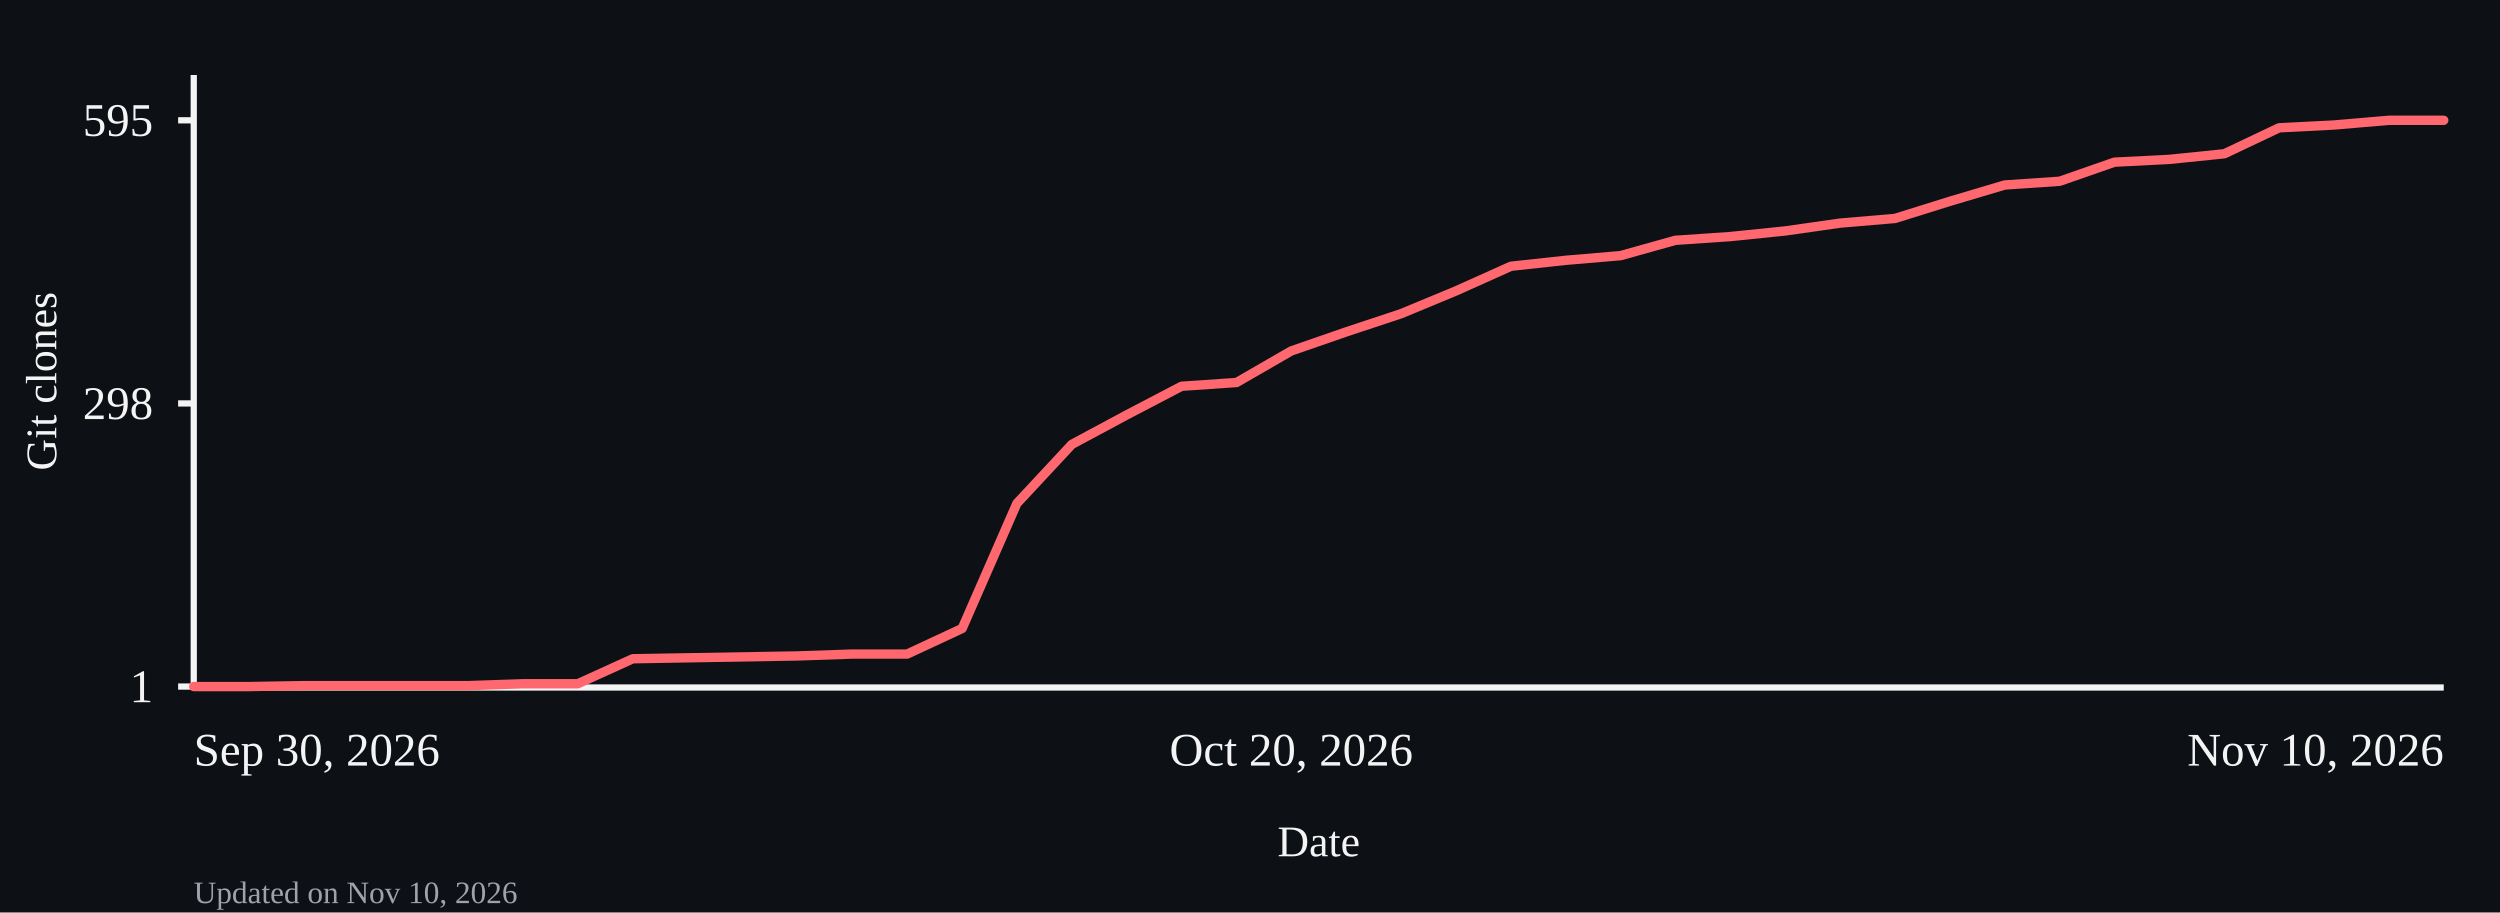
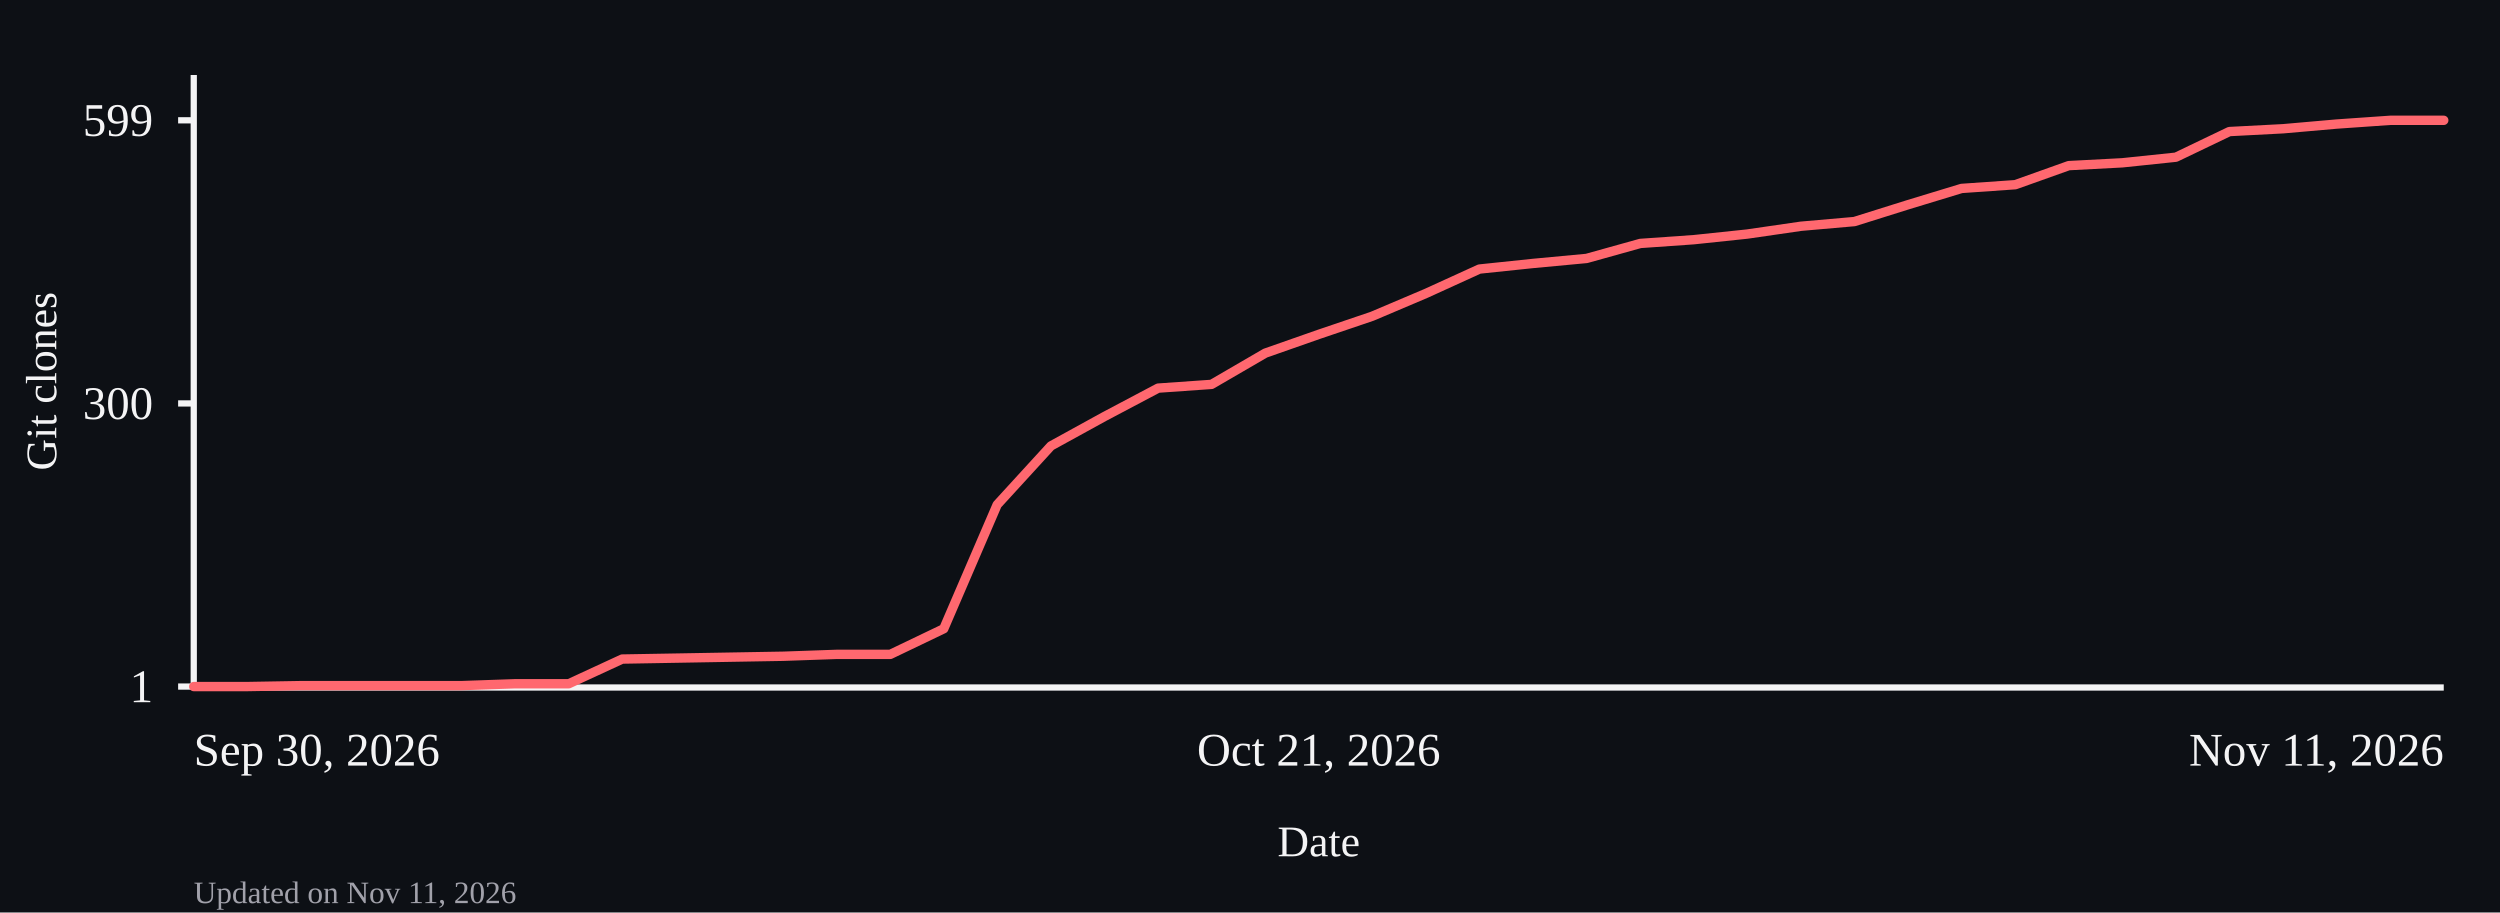
<svg xmlns="http://www.w3.org/2000/svg" width="800" height="292" viewBox="0 0 800 292" role="img" aria-labelledby="title desc">
  <rect width="800" height="292" fill="#0d1015" />
  <line x1="57" y1="38.5" x2="62" y2="38.5" stroke="#f4f4f5" stroke-width="2" />
-   <text x="49" y="43.5" text-anchor="end" fill="#f4f4f5" font-size="15">595</text>
+   <text x="49" y="43.5" text-anchor="end" fill="#f4f4f5" font-size="15">599</text>
  <line x1="57" y1="129.1" x2="62" y2="129.1" stroke="#f4f4f5" stroke-width="2" />
-   <text x="49" y="134.1" text-anchor="end" fill="#f4f4f5" font-size="15">298</text>
+   <text x="49" y="134.1" text-anchor="end" fill="#f4f4f5" font-size="15">300</text>
  <line x1="57" y1="219.7" x2="62" y2="219.7" stroke="#f4f4f5" stroke-width="2" />
  <text x="49" y="224.7" text-anchor="end" fill="#f4f4f5" font-size="15">1</text>
  <line x1="62" y1="24" x2="62" y2="220" stroke="#f4f4f5" stroke-width="2" />
  <line x1="62" y1="220" x2="782" y2="220" stroke="#f4f4f5" stroke-width="2" />
-   <path d="M62.0 219.7 L79.6 219.7 L97.1 219.4 L114.7 219.4 L132.2 219.4 L149.8 219.4 L167.4 218.8 L184.9 218.8 L202.5 210.8 L220.0 210.5 L237.6 210.2 L255.2 209.9 L272.7 209.3 L290.3 209.3 L307.9 201.1 L325.4 161.1 L343.0 142.2 L360.5 132.8 L378.1 123.6 L395.7 122.4 L413.2 112.3 L430.8 106.2 L448.3 100.4 L465.9 93.1 L483.5 85.2 L501.0 83.3 L518.6 81.8 L536.1 76.9 L553.7 75.7 L571.3 73.9 L588.8 71.4 L606.4 69.9 L624.0 64.4 L641.5 59.2 L659.1 58.0 L676.6 51.9 L694.2 51.0 L711.8 49.2 L729.3 40.9 L746.9 40.0 L764.4 38.5 L782.0 38.5" fill="none" stroke="#ff686f" stroke-width="3" stroke-linecap="round" stroke-linejoin="round" />
+   <path d="M62.0 219.7 L79.1 219.7 L96.3 219.4 L113.4 219.4 L130.6 219.4 L147.7 219.4 L164.9 218.8 L182.0 218.8 L199.1 210.9 L216.3 210.6 L233.4 210.3 L250.6 210.0 L267.7 209.4 L284.9 209.4 L302.0 201.2 L319.1 161.5 L336.3 142.7 L353.4 133.3 L370.6 124.2 L387.7 123.0 L404.9 113.0 L422.0 107.0 L439.1 101.2 L456.3 93.9 L473.4 86.1 L490.6 84.3 L507.7 82.7 L524.9 77.9 L542.0 76.7 L559.1 74.9 L576.3 72.4 L593.4 70.9 L610.6 65.5 L627.7 60.3 L644.9 59.1 L662.0 53.0 L679.1 52.1 L696.3 50.3 L713.4 42.1 L730.6 41.2 L747.7 39.7 L764.9 38.5 L782.0 38.5" fill="none" stroke="#ff686f" stroke-width="3" stroke-linecap="round" stroke-linejoin="round" />
  <text x="62.0" y="245" text-anchor="start" fill="#f4f4f5" font-size="15">Sep 30, 2026</text>
-   <text x="413.2" y="245" text-anchor="middle" fill="#f4f4f5" font-size="15">Oct 20, 2026</text>
-   <text x="782.0" y="245" text-anchor="end" fill="#f4f4f5" font-size="15">Nov 10, 2026</text>
+   <text x="422.0" y="245" text-anchor="middle" fill="#f4f4f5" font-size="15">Oct 21, 2026</text>
+   <text x="782.0" y="245" text-anchor="end" fill="#f4f4f5" font-size="15">Nov 11, 2026</text>
  <text x="422.0" y="274" text-anchor="middle" fill="#f4f4f5" font-size="14">Date</text>
  <text x="18" y="122.0" transform="rotate(-90 18 122.0)" text-anchor="middle" fill="#f4f4f5" font-size="14">Git clones</text>
-   <text x="62" y="289" fill="#a1a1aa" font-size="10">Updated on Nov 10, 2026</text>
+   <text x="62" y="289" fill="#a1a1aa" font-size="10">Updated on Nov 11, 2026</text>
</svg>
